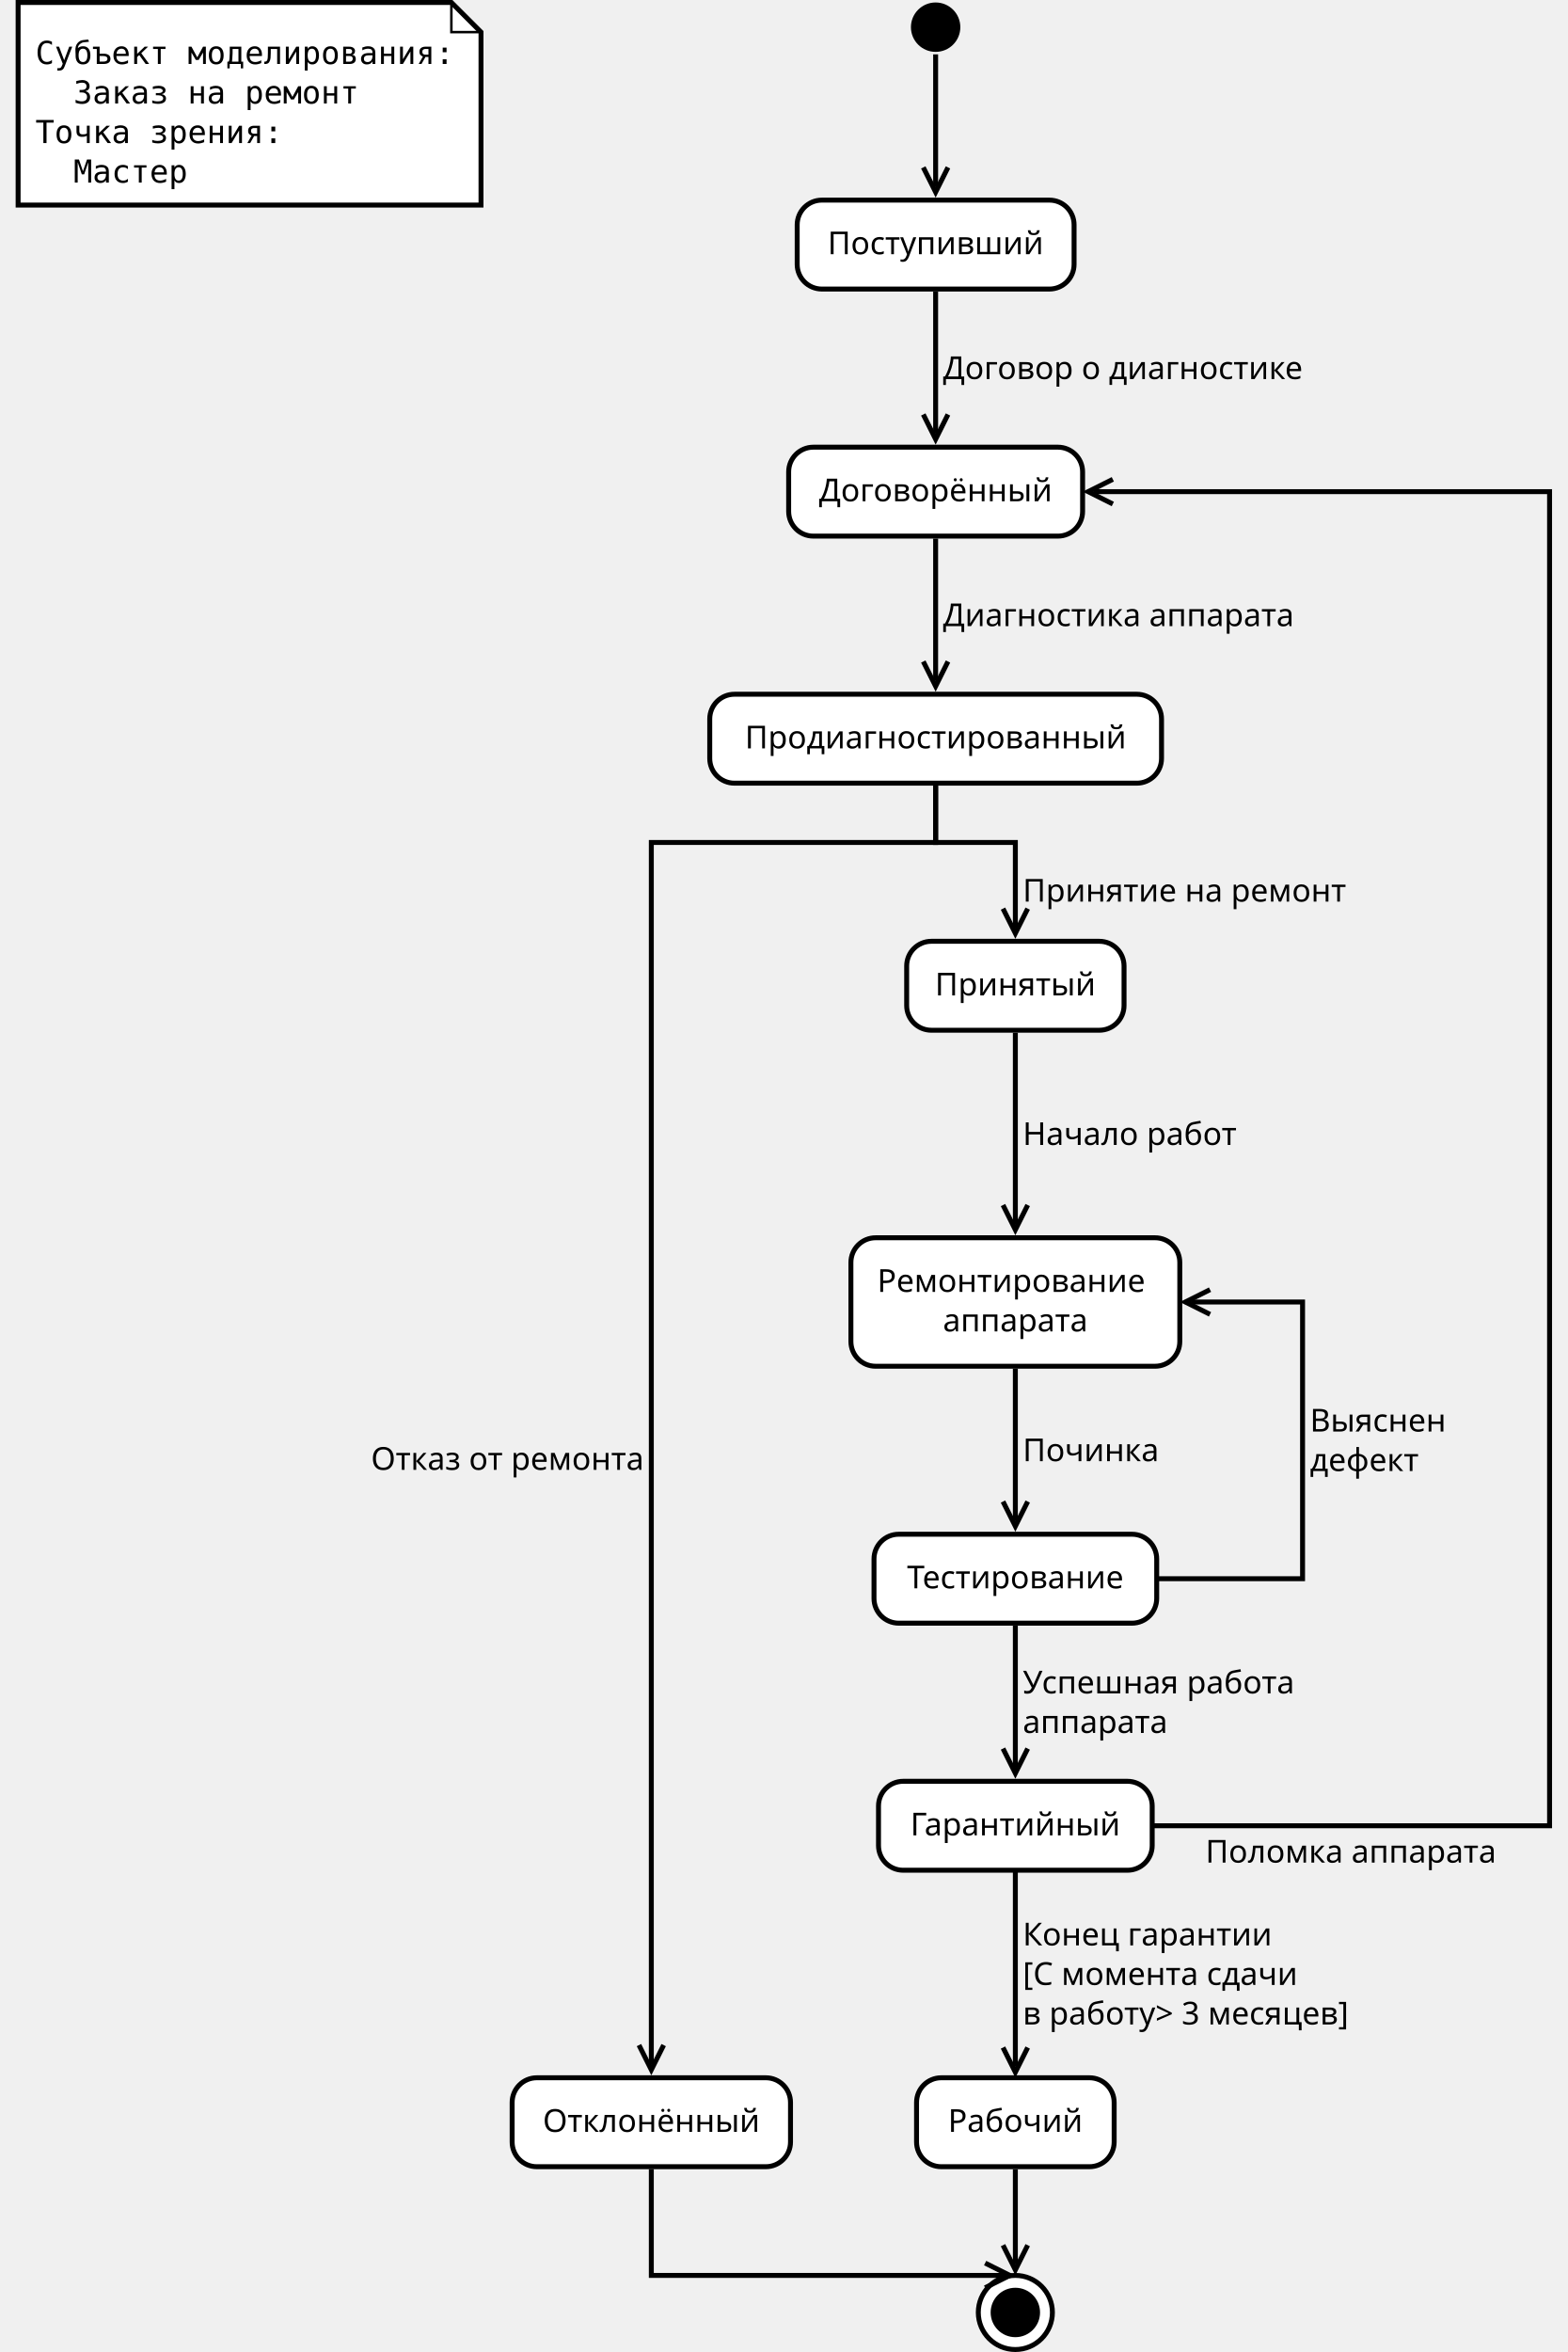
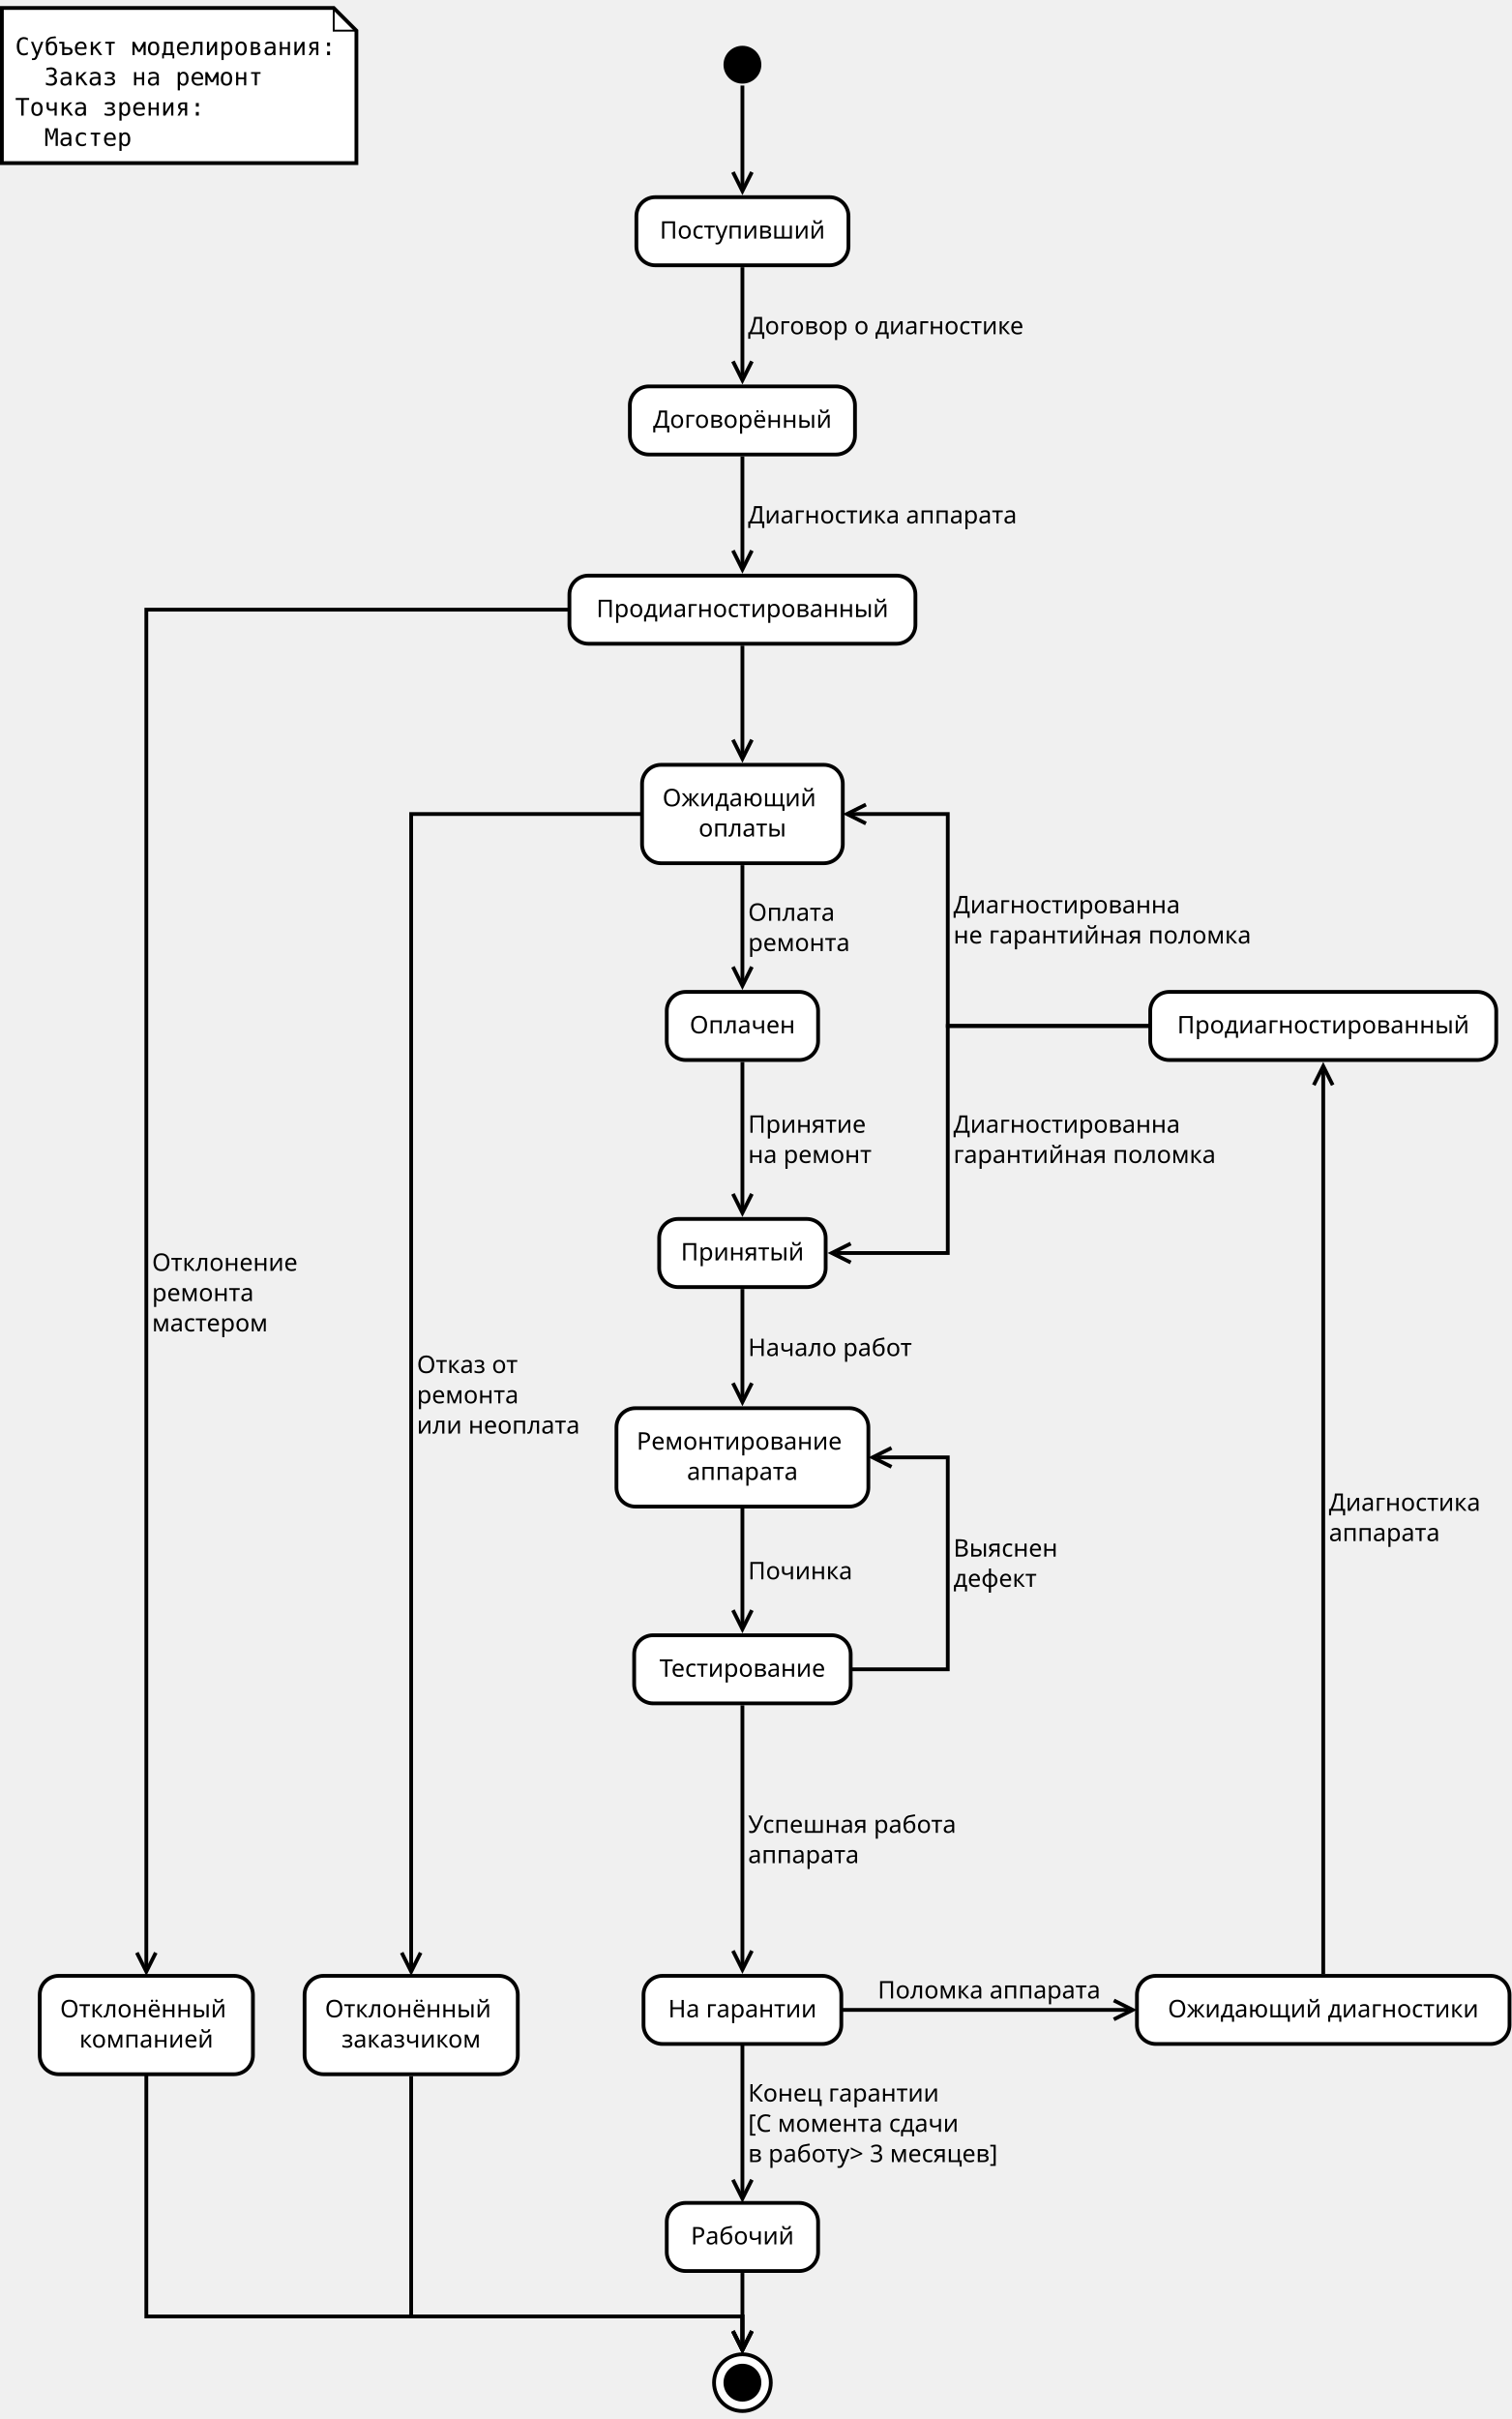
- <svg xmlns="http://www.w3.org/2000/svg" width="32cm" height="48cm" viewBox="-1 -1 622 952">
+ <svg xmlns="http://www.w3.org/2000/svg" width="40cm" height="64cm" viewBox="-1 -201 799 1272">
  <g id="Фон">
-     <ellipse style="fill: #000000; fill-opacity: 1; stroke: none" cx="371.45" cy="10" rx="10" ry="10" />
-     <g>
-       <ellipse style="fill: #ffffff; fill-opacity: 1; stroke-opacity: 1; stroke-width: 2; stroke: #000000" cx="403.725" cy="935" rx="15" ry="15" />
-       <ellipse style="fill: #000000; fill-opacity: 1; stroke: none" cx="403.725" cy="935" rx="10" ry="10" />
-     </g>
-     <g>
-       <rect style="fill: #ffffff; fill-opacity: 1; stroke-opacity: 1; stroke-width: 2; stroke: #000000" x="315.4" y="80" width="112.1" height="36" rx="10" ry="10" />
-       <text font-size="12.8" style="fill: #000000; fill-opacity: 1; stroke: none;text-anchor:middle;font-family:sans-serif;font-style:normal;font-weight:normal" x="371.45" y="101.9">
-         <tspan x="371.45" y="101.9">Поступивший</tspan>
-       </text>
-     </g>
-     <g>
-       <polygon style="fill: #ffffff; fill-opacity: 1; stroke-opacity: 1; stroke-width: 2; stroke: #000000" fill-rule="evenodd" points="0,0 175.4,0 187.4,12 187.4,82 0,82 " />
-       <polyline style="fill: none; stroke-opacity: 1; stroke-width: 1; stroke: #000000" points="175.4,0 175.4,12 187.4,12 " />
-       <text font-size="12.8" style="fill: #000000; fill-opacity: 1; stroke: none;text-anchor:start;font-family:monospace;font-style:normal;font-weight:normal" x="7" y="24.9">
-         <tspan x="7" y="24.9">Субъект моделирования:</tspan>
-         <tspan xml:space="preserve" x="7" y="40.9">  Заказ на ремонт</tspan>
-         <tspan x="7" y="56.9">Точка зрения:</tspan>
-         <tspan xml:space="preserve" x="7" y="72.9">  Мастер</tspan>
-       </text>
-     </g>
-     <g>
-       <rect style="fill: #ffffff; fill-opacity: 1; stroke-opacity: 1; stroke-width: 2; stroke: #000000" x="280" y="280" width="182.9" height="36" rx="10" ry="10" />
-       <text font-size="12.8" style="fill: #000000; fill-opacity: 1; stroke: none;text-anchor:middle;font-family:sans-serif;font-style:normal;font-weight:normal" x="371.45" y="301.9">
-         <tspan x="371.45" y="301.9">Продиагностированный</tspan>
-       </text>
-     </g>
-     <text font-size="12.8" style="fill: #000000; fill-opacity: 1; stroke: none;text-anchor:start;font-family:sans-serif;font-style:normal;font-weight:normal" x="374.45" y="252.425">
-       <tspan x="374.45" y="252.425">Диагностика аппарата</tspan>
-     </text>
-     <g>
-       <rect style="fill: #ffffff; fill-opacity: 1; stroke-opacity: 1; stroke-width: 2; stroke: #000000" x="311.95" y="180" width="119" height="36" rx="10" ry="10" />
-       <text font-size="12.8" style="fill: #000000; fill-opacity: 1; stroke: none;text-anchor:middle;font-family:sans-serif;font-style:normal;font-weight:normal" x="371.45" y="201.9">
-         <tspan x="371.45" y="201.9">Договорённый</tspan>
-       </text>
-     </g>
-     <g>
-       <polyline style="fill: none; stroke-opacity: 1; stroke-width: 2; stroke: #000000" points="371.45,21.005 371.45,49.998 371.45,49.998 371.45,74.519 " />
-       <polyline style="fill: none; stroke-opacity: 1; stroke-width: 2; stroke: #000000" points="366.45,66.755 371.45,76.755 376.45,66.755 " />
-     </g>
-     <g>
-       <polyline style="fill: none; stroke-opacity: 1; stroke-width: 2; stroke: #000000" points="371.45,117.009 371.45,148 371.45,148 371.45,174.519 " />
-       <polyline style="fill: none; stroke-opacity: 1; stroke-width: 2; stroke: #000000" points="366.45,166.755 371.45,176.755 376.45,166.755 " />
-     </g>
-     <g>
-       <polyline style="fill: none; stroke-opacity: 1; stroke-width: 2; stroke: #000000" points="371.45,217.009 371.45,248 371.45,248 371.45,274.519 " />
-       <polyline style="fill: none; stroke-opacity: 1; stroke-width: 2; stroke: #000000" points="366.45,266.755 371.45,276.755 376.45,266.755 " />
-     </g>
-     <text font-size="12.8" style="fill: #000000; fill-opacity: 1; stroke: none;text-anchor:start;font-family:sans-serif;font-style:normal;font-weight:normal" x="374.45" y="152.425">
-       <tspan x="374.45" y="152.425">Договор о диагностике</tspan>
-     </text>
-     <g>
-       <rect style="fill: #ffffff; fill-opacity: 1; stroke-opacity: 1; stroke-width: 2; stroke: #000000" x="359.725" y="380" width="88" height="36" rx="10" ry="10" />
-       <text font-size="12.8" style="fill: #000000; fill-opacity: 1; stroke: none;text-anchor:middle;font-family:sans-serif;font-style:normal;font-weight:normal" x="403.725" y="401.9">
-         <tspan x="403.725" y="401.9">Принятый</tspan>
-       </text>
-     </g>
-     <g>
-       <rect style="fill: #ffffff; fill-opacity: 1; stroke-opacity: 1; stroke-width: 2; stroke: #000000" x="200" y="840" width="112.7" height="36" rx="10" ry="10" />
-       <text font-size="12.8" style="fill: #000000; fill-opacity: 1; stroke: none;text-anchor:middle;font-family:sans-serif;font-style:normal;font-weight:normal" x="256.35" y="861.9">
-         <tspan x="256.35" y="861.9">Отклонённый</tspan>
-       </text>
-     </g>
-     <g>
-       <polyline style="fill: none; stroke-opacity: 1; stroke-width: 2; stroke: #000000" points="371.45,317 371.45,340 403.725,340 403.725,374.539 " />
-       <polyline style="fill: none; stroke-opacity: 1; stroke-width: 2; stroke: #000000" points="398.725,366.775 403.725,376.775 408.725,366.775 " />
-     </g>
-     <g>
-       <polyline style="fill: none; stroke-opacity: 1; stroke-width: 2; stroke: #000000" points="371.45,317 371.45,340 256.35,340 256.35,834.542 " />
-       <polyline style="fill: none; stroke-opacity: 1; stroke-width: 2; stroke: #000000" points="251.35,826.778 256.35,836.778 261.35,826.778 " />
-     </g>
-     <text font-size="12.8" style="fill: #000000; fill-opacity: 1; stroke: none;text-anchor:start;font-family:sans-serif;font-style:normal;font-weight:normal" x="406.724" y="363.931">
-       <tspan x="406.724" y="363.931">Принятие на ремонт</tspan>
-     </text>
-     <text font-size="12.8" style="fill: #000000; fill-opacity: 1; stroke: none;text-anchor:end;font-family:sans-serif;font-style:normal;font-weight:normal" x="253.35" y="593.932">
-       <tspan x="253.35" y="593.932">Отказ от ремонта</tspan>
-     </text>
-     <g>
-       <rect style="fill: #ffffff; fill-opacity: 1; stroke-opacity: 1; stroke-width: 2; stroke: #000000" x="337.149" y="500" width="133.15" height="52" rx="10" ry="10" />
-       <text font-size="12.8" style="fill: #000000; fill-opacity: 1; stroke: none;text-anchor:middle;font-family:sans-serif;font-style:normal;font-weight:normal" x="403.725" y="521.9">
-         <tspan x="403.725" y="521.9">Ремонтирование</tspan>
-         <tspan x="403.725" y="537.9">аппарата</tspan>
-       </text>
-     </g>
-     <g>
-       <polyline style="fill: none; stroke-opacity: 1; stroke-width: 2; stroke: #000000" points="403.725,417.009 403.725,458.001 403.725,458.001 403.725,494.521 " />
-       <polyline style="fill: none; stroke-opacity: 1; stroke-width: 2; stroke: #000000" points="398.725,486.757 403.725,496.757 408.725,486.757 " />
-     </g>
-     <g>
-       <rect style="fill: #ffffff; fill-opacity: 1; stroke-opacity: 1; stroke-width: 2; stroke: #000000" x="346.5" y="620" width="114.45" height="36" rx="10" ry="10" />
-       <text font-size="12.8" style="fill: #000000; fill-opacity: 1; stroke: none;text-anchor:middle;font-family:sans-serif;font-style:normal;font-weight:normal" x="403.725" y="641.9">
-         <tspan x="403.725" y="641.9">Тестирование</tspan>
-       </text>
-     </g>
-     <g>
-       <polyline style="fill: none; stroke-opacity: 1; stroke-width: 2; stroke: #000000" points="403.725,552.982 403.725,585.998 403.725,585.998 403.725,614.522 " />
-       <polyline style="fill: none; stroke-opacity: 1; stroke-width: 2; stroke: #000000" points="398.725,606.758 403.725,616.758 408.725,606.758 " />
-     </g>
-     <g>
-       <rect style="fill: #ffffff; fill-opacity: 1; stroke-opacity: 1; stroke-width: 2; stroke: #000000" x="348.324" y="720" width="110.8" height="36" rx="10" ry="10" />
-       <text font-size="12.8" style="fill: #000000; fill-opacity: 1; stroke: none;text-anchor:middle;font-family:sans-serif;font-style:normal;font-weight:normal" x="403.724" y="741.9">
-         <tspan x="403.724" y="741.9">Гарантийный</tspan>
-       </text>
-     </g>
-     <g>
-       <polyline style="fill: none; stroke-opacity: 1; stroke-width: 2; stroke: #000000" points="403.725,657.009 403.725,688 403.724,688 403.724,714.519 " />
-       <polyline style="fill: none; stroke-opacity: 1; stroke-width: 2; stroke: #000000" points="398.724,706.755 403.724,716.755 408.724,706.755 " />
-     </g>
-     <g>
-       <rect style="fill: #ffffff; fill-opacity: 1; stroke-opacity: 1; stroke-width: 2; stroke: #000000" x="363.725" y="840" width="80" height="36" rx="10" ry="10" />
-       <text font-size="12.8" style="fill: #000000; fill-opacity: 1; stroke: none;text-anchor:middle;font-family:sans-serif;font-style:normal;font-weight:normal" x="403.725" y="861.9">
-         <tspan x="403.725" y="861.9">Рабочий</tspan>
-       </text>
-     </g>
-     <g>
-       <polyline style="fill: none; stroke-opacity: 1; stroke-width: 2; stroke: #000000" points="403.724,756 403.724,798 403.725,798 403.725,835.528 " />
-       <polyline style="fill: none; stroke-opacity: 1; stroke-width: 2; stroke: #000000" points="398.725,827.764 403.725,837.764 408.725,827.764 " />
-     </g>
-     <text font-size="12.8" style="fill: #000000; fill-opacity: 1; stroke: none;text-anchor:start;font-family:sans-serif;font-style:normal;font-weight:normal" x="406.724" y="786.425">
-       <tspan x="406.724" y="786.425">Конец гарантии</tspan>
-       <tspan x="406.724" y="802.425">[С момента сдачи</tspan>
-       <tspan x="406.724" y="818.425">в работу&gt; 3 месяцев]</tspan>
-     </text>
-     <g>
-       <polyline style="fill: none; stroke-opacity: 1; stroke-width: 2; stroke: #000000" points="459.124,738 620,738 620,198 435.422,198 " />
-       <polyline style="fill: none; stroke-opacity: 1; stroke-width: 2; stroke: #000000" points="443.186,193 433.186,198 443.186,203 " />
-     </g>
-     <text font-size="12.8" style="fill: #000000; fill-opacity: 1; stroke: none;text-anchor:middle;font-family:sans-serif;font-style:normal;font-weight:normal" x="539.562" y="752.9">
-       <tspan x="539.562" y="752.9">Поломка аппарата</tspan>
-     </text>
-     <text font-size="12.8" style="fill: #000000; fill-opacity: 1; stroke: none;text-anchor:start;font-family:sans-serif;font-style:normal;font-weight:normal" x="406.724" y="462.426">
-       <tspan x="406.724" y="462.426">Начало работ</tspan>
-     </text>
-     <text font-size="12.8" style="fill: #000000; fill-opacity: 1; stroke: none;text-anchor:start;font-family:sans-serif;font-style:normal;font-weight:normal" x="406.724" y="590.423">
-       <tspan x="406.724" y="590.423">Починка</tspan>
-     </text>
-     <text font-size="12.8" style="fill: #000000; fill-opacity: 1; stroke: none;text-anchor:start;font-family:sans-serif;font-style:normal;font-weight:normal" x="406.724" y="684.425">
-       <tspan x="406.724" y="684.425">Успешная работа</tspan>
-       <tspan x="406.724" y="700.425">аппарата</tspan>
-     </text>
-     <g>
-       <polyline style="fill: none; stroke-opacity: 1; stroke-width: 2; stroke: #000000" points="460.95,638 520,638 520,526 474.772,526 " />
-       <polyline style="fill: none; stroke-opacity: 1; stroke-width: 2; stroke: #000000" points="482.536,521 472.536,526 482.536,531 " />
-     </g>
-     <text font-size="12.8" style="fill: #000000; fill-opacity: 1; stroke: none;text-anchor:start;font-family:sans-serif;font-style:normal;font-weight:normal" x="523" y="578.425">
-       <tspan x="523" y="578.425">Выяснен</tspan>
-       <tspan x="523" y="594.425">дефект</tspan>
-     </text>
-     <g>
-       <polyline style="fill: none; stroke-opacity: 1; stroke-width: 2; stroke: #000000" points="403.725,877.009 403.725,898.505 403.725,898.505 403.725,915.528 " />
-       <polyline style="fill: none; stroke-opacity: 1; stroke-width: 2; stroke: #000000" points="398.725,907.764 403.725,917.764 408.725,907.764 " />
-     </g>
-     <g>
-       <polyline style="fill: none; stroke-opacity: 1; stroke-width: 2; stroke: #000000" points="256.35,876.951 256.35,920 399.252,920 " />
-       <polyline style="fill: none; stroke-opacity: 1; stroke-width: 2; stroke: #000000" points="391.488,925 401.488,920 391.488,915 " />
-     </g>
+     <ellipse style="fill: #000000; fill-opacity: 1; stroke: none" cx="391.45" cy="-170" rx="10" ry="10" />
+     <g>
+       <ellipse style="fill: #ffffff; fill-opacity: 1; stroke-opacity: 1; stroke-width: 2; stroke: #000000" cx="391.45" cy="1055" rx="15" ry="15" />
+       <ellipse style="fill: #000000; fill-opacity: 1; stroke: none" cx="391.45" cy="1055" rx="10" ry="10" />
+     </g>
+     <g>
+       <rect style="fill: #ffffff; fill-opacity: 1; stroke-opacity: 1; stroke-width: 2; stroke: #000000" x="335.4" y="-100" width="112.1" height="36" rx="10" ry="10" />
+       <text font-size="12.8" style="fill: #000000; fill-opacity: 1; stroke: none;text-anchor:middle;font-family:sans-serif;font-style:normal;font-weight:normal" x="391.45" y="-78.1">
+         <tspan x="391.45" y="-78.1">Поступивший</tspan>
+       </text>
+     </g>
+     <g>
+       <polygon style="fill: #ffffff; fill-opacity: 1; stroke-opacity: 1; stroke-width: 2; stroke: #000000" fill-rule="evenodd" points="0,-200 175.4,-200 187.4,-188 187.4,-118 0,-118 " />
+       <polyline style="fill: none; stroke-opacity: 1; stroke-width: 1; stroke: #000000" points="175.4,-200 175.4,-188 187.4,-188 " />
+       <text font-size="12.8" style="fill: #000000; fill-opacity: 1; stroke: none;text-anchor:start;font-family:monospace;font-style:normal;font-weight:normal" x="7" y="-175.1">
+         <tspan x="7" y="-175.1">Субъект моделирования:</tspan>
+         <tspan xml:space="preserve" x="7" y="-159.1">  Заказ на ремонт</tspan>
+         <tspan x="7" y="-143.1">Точка зрения:</tspan>
+         <tspan xml:space="preserve" x="7" y="-127.1">  Мастер</tspan>
+       </text>
+     </g>
+     <g>
+       <rect style="fill: #ffffff; fill-opacity: 1; stroke-opacity: 1; stroke-width: 2; stroke: #000000" x="300" y="100" width="182.9" height="36" rx="10" ry="10" />
+       <text font-size="12.8" style="fill: #000000; fill-opacity: 1; stroke: none;text-anchor:middle;font-family:sans-serif;font-style:normal;font-weight:normal" x="391.45" y="121.9">
+         <tspan x="391.45" y="121.9">Продиагностированный</tspan>
+       </text>
+     </g>
+     <text font-size="12.8" style="fill: #000000; fill-opacity: 1; stroke: none;text-anchor:start;font-family:sans-serif;font-style:normal;font-weight:normal" x="394.45" y="72.425">
+       <tspan x="394.45" y="72.425">Диагностика аппарата</tspan>
+     </text>
+     <g>
+       <rect style="fill: #ffffff; fill-opacity: 1; stroke-opacity: 1; stroke-width: 2; stroke: #000000" x="331.95" y="0" width="119" height="36" rx="10" ry="10" />
+       <text font-size="12.8" style="fill: #000000; fill-opacity: 1; stroke: none;text-anchor:middle;font-family:sans-serif;font-style:normal;font-weight:normal" x="391.45" y="21.9">
+         <tspan x="391.45" y="21.9">Договорённый</tspan>
+       </text>
+     </g>
+     <g>
+       <polyline style="fill: none; stroke-opacity: 1; stroke-width: 2; stroke: #000000" points="391.45,-158.995 391.45,-130.002 391.45,-130.002 391.45,-105.481 " />
+       <polyline style="fill: none; stroke-opacity: 1; stroke-width: 2; stroke: #000000" points="386.45,-113.245 391.45,-103.245 396.45,-113.245 " />
+     </g>
+     <g>
+       <polyline style="fill: none; stroke-opacity: 1; stroke-width: 2; stroke: #000000" points="391.45,-62.991 391.45,-32 391.45,-32 391.45,-5.481 " />
+       <polyline style="fill: none; stroke-opacity: 1; stroke-width: 2; stroke: #000000" points="386.45,-13.245 391.45,-3.245 396.45,-13.245 " />
+     </g>
+     <g>
+       <polyline style="fill: none; stroke-opacity: 1; stroke-width: 2; stroke: #000000" points="391.45,37.009 391.45,68 391.45,68 391.45,94.519 " />
+       <polyline style="fill: none; stroke-opacity: 1; stroke-width: 2; stroke: #000000" points="386.45,86.755 391.45,96.755 396.45,86.755 " />
+     </g>
+     <text font-size="12.8" style="fill: #000000; fill-opacity: 1; stroke: none;text-anchor:start;font-family:sans-serif;font-style:normal;font-weight:normal" x="394.45" y="-27.575">
+       <tspan x="394.45" y="-27.575">Договор о диагностике</tspan>
+     </text>
+     <g>
+       <rect style="fill: #ffffff; fill-opacity: 1; stroke-opacity: 1; stroke-width: 2; stroke: #000000" x="347.45" y="440" width="88" height="36" rx="10" ry="10" />
+       <text font-size="12.8" style="fill: #000000; fill-opacity: 1; stroke: none;text-anchor:middle;font-family:sans-serif;font-style:normal;font-weight:normal" x="391.45" y="461.9">
+         <tspan x="391.45" y="461.9">Принятый</tspan>
+       </text>
+     </g>
+     <g>
+       <rect style="fill: #ffffff; fill-opacity: 1; stroke-opacity: 1; stroke-width: 2; stroke: #000000" x="160" y="840" width="112.7" height="52" rx="10" ry="10" />
+       <text font-size="12.8" style="fill: #000000; fill-opacity: 1; stroke: none;text-anchor:middle;font-family:sans-serif;font-style:normal;font-weight:normal" x="216.35" y="861.9">
+         <tspan x="216.35" y="861.9">Отклонённый</tspan>
+         <tspan x="216.35" y="877.9">заказчиком</tspan>
+       </text>
+     </g>
+     <g>
+       <polyline style="fill: none; stroke-opacity: 1; stroke-width: 2; stroke: #000000" points="391.45,357.009 391.45,398 391.45,398 391.45,434.519 " />
+       <polyline style="fill: none; stroke-opacity: 1; stroke-width: 2; stroke: #000000" points="386.45,426.755 391.45,436.755 396.45,426.755 " />
+     </g>
+     <g>
+       <polyline style="fill: none; stroke-opacity: 1; stroke-width: 2; stroke: #000000" points="338.4,226 216.35,226 216.35,835.528 " />
+       <polyline style="fill: none; stroke-opacity: 1; stroke-width: 2; stroke: #000000" points="211.35,827.764 216.35,837.764 221.35,827.764 " />
+     </g>
+     <text font-size="12.8" style="fill: #000000; fill-opacity: 1; stroke: none;text-anchor:start;font-family:sans-serif;font-style:normal;font-weight:normal" x="394.45" y="394.425">
+       <tspan x="394.45" y="394.425">Принятие</tspan>
+       <tspan x="394.45" y="410.425">на ремонт</tspan>
+     </text>
+     <text font-size="12.8" style="fill: #000000; fill-opacity: 1; stroke: none;text-anchor:start;font-family:sans-serif;font-style:normal;font-weight:normal" x="219.35" y="521.425">
+       <tspan x="219.35" y="521.425">Отказ от</tspan>
+       <tspan x="219.35" y="537.425">ремонта</tspan>
+       <tspan x="219.35" y="553.425">или неоплата</tspan>
+     </text>
+     <g>
+       <rect style="fill: #ffffff; fill-opacity: 1; stroke-opacity: 1; stroke-width: 2; stroke: #000000" x="324.875" y="540" width="133.15" height="52" rx="10" ry="10" />
+       <text font-size="12.8" style="fill: #000000; fill-opacity: 1; stroke: none;text-anchor:middle;font-family:sans-serif;font-style:normal;font-weight:normal" x="391.45" y="561.9">
+         <tspan x="391.45" y="561.9">Ремонтирование</tspan>
+         <tspan x="391.45" y="577.9">аппарата</tspan>
+       </text>
+     </g>
+     <g>
+       <rect style="fill: #ffffff; fill-opacity: 1; stroke-opacity: 1; stroke-width: 2; stroke: #000000" x="334.225" y="660" width="114.45" height="36" rx="10" ry="10" />
+       <text font-size="12.8" style="fill: #000000; fill-opacity: 1; stroke: none;text-anchor:middle;font-family:sans-serif;font-style:normal;font-weight:normal" x="391.45" y="681.9">
+         <tspan x="391.45" y="681.9">Тестирование</tspan>
+       </text>
+     </g>
+     <g>
+       <polyline style="fill: none; stroke-opacity: 1; stroke-width: 2; stroke: #000000" points="391.45,592.982 391.45,625.998 391.45,625.998 391.45,654.522 " />
+       <polyline style="fill: none; stroke-opacity: 1; stroke-width: 2; stroke: #000000" points="386.45,646.758 391.45,656.758 396.45,646.758 " />
+     </g>
+     <g>
+       <rect style="fill: #ffffff; fill-opacity: 1; stroke-opacity: 1; stroke-width: 2; stroke: #000000" x="339.175" y="840" width="104.55" height="36" rx="10" ry="10" />
+       <text font-size="12.8" style="fill: #000000; fill-opacity: 1; stroke: none;text-anchor:middle;font-family:sans-serif;font-style:normal;font-weight:normal" x="391.45" y="861.9">
+         <tspan x="391.45" y="861.9">На гарантии</tspan>
+       </text>
+     </g>
+     <g>
+       <rect style="fill: #ffffff; fill-opacity: 1; stroke-opacity: 1; stroke-width: 2; stroke: #000000" x="351.45" y="960" width="80" height="36" rx="10" ry="10" />
+       <text font-size="12.8" style="fill: #000000; fill-opacity: 1; stroke: none;text-anchor:middle;font-family:sans-serif;font-style:normal;font-weight:normal" x="391.45" y="981.9">
+         <tspan x="391.45" y="981.9">Рабочий</tspan>
+       </text>
+     </g>
+     <g>
+       <polyline style="fill: none; stroke-opacity: 1; stroke-width: 2; stroke: #000000" points="391.45,876 391.45,918 391.45,918 391.45,955.528 " />
+       <polyline style="fill: none; stroke-opacity: 1; stroke-width: 2; stroke: #000000" points="386.45,947.764 391.45,957.764 396.45,947.764 " />
+     </g>
+     <text font-size="12.8" style="fill: #000000; fill-opacity: 1; stroke: none;text-anchor:start;font-family:sans-serif;font-style:normal;font-weight:normal" x="394.45" y="906.425">
+       <tspan x="394.45" y="906.425">Конец гарантии</tspan>
+       <tspan x="394.45" y="922.425">[С момента сдачи</tspan>
+       <tspan x="394.45" y="938.425">в работу&gt; 3 месяцев]</tspan>
+     </text>
+     <g>
+       <polyline style="fill: none; stroke-opacity: 1; stroke-width: 2; stroke: #000000" points="443.725,858 521.862,858 521.862,858 595.528,858 " />
+       <polyline style="fill: none; stroke-opacity: 1; stroke-width: 2; stroke: #000000" points="587.764,863 597.764,858 587.764,853 " />
+     </g>
+     <text font-size="12.8" style="fill: #000000; fill-opacity: 1; stroke: none;text-anchor:middle;font-family:sans-serif;font-style:normal;font-weight:normal" x="521.862" y="851.95">
+       <tspan x="521.862" y="851.95">Поломка аппарата</tspan>
+     </text>
+     <text font-size="12.8" style="fill: #000000; fill-opacity: 1; stroke: none;text-anchor:start;font-family:sans-serif;font-style:normal;font-weight:normal" x="394.45" y="512.426">
+       <tspan x="394.45" y="512.426">Начало работ</tspan>
+     </text>
+     <text font-size="12.8" style="fill: #000000; fill-opacity: 1; stroke: none;text-anchor:start;font-family:sans-serif;font-style:normal;font-weight:normal" x="394.45" y="630.423">
+       <tspan x="394.45" y="630.423">Починка</tspan>
+     </text>
+     <text font-size="12.8" style="fill: #000000; fill-opacity: 1; stroke: none;text-anchor:start;font-family:sans-serif;font-style:normal;font-weight:normal" x="394.45" y="764.425">
+       <tspan x="394.45" y="764.425">Успешная работа</tspan>
+       <tspan x="394.45" y="780.425">аппарата</tspan>
+     </text>
+     <g>
+       <polyline style="fill: none; stroke-opacity: 1; stroke-width: 2; stroke: #000000" points="448.675,678 500,678 500,566 462.497,566 " />
+       <polyline style="fill: none; stroke-opacity: 1; stroke-width: 2; stroke: #000000" points="470.261,561 460.261,566 470.261,571 " />
+     </g>
+     <text font-size="12.8" style="fill: #000000; fill-opacity: 1; stroke: none;text-anchor:start;font-family:sans-serif;font-style:normal;font-weight:normal" x="503" y="618.425">
+       <tspan x="503" y="618.425">Выяснен</tspan>
+       <tspan x="503" y="634.425">дефект</tspan>
+     </text>
+     <g>
+       <polyline style="fill: none; stroke-opacity: 1; stroke-width: 2; stroke: #000000" points="391.45,997 391.45,1020 391.45,1020 391.45,1035.53 " />
+       <polyline style="fill: none; stroke-opacity: 1; stroke-width: 2; stroke: #000000" points="386.45,1027.76 391.45,1037.76 396.45,1027.76 " />
+     </g>
+     <g>
+       <polyline style="fill: none; stroke-opacity: 1; stroke-width: 2; stroke: #000000" points="216.35,893.005 216.35,1020 391.45,1020 391.45,1035.53 " />
+       <polyline style="fill: none; stroke-opacity: 1; stroke-width: 2; stroke: #000000" points="386.45,1027.76 391.45,1037.76 396.45,1027.76 " />
+     </g>
+     <g>
+       <polyline style="fill: none; stroke-opacity: 1; stroke-width: 2; stroke: #000000" points="391.45,477.009 391.45,508.001 391.45,508.001 391.45,534.521 " />
+       <polyline style="fill: none; stroke-opacity: 1; stroke-width: 2; stroke: #000000" points="386.45,526.757 391.45,536.757 396.45,526.757 " />
+     </g>
+     <g>
+       <rect style="fill: #ffffff; fill-opacity: 1; stroke-opacity: 1; stroke-width: 2; stroke: #000000" x="338.4" y="200" width="106.1" height="52" rx="10" ry="10" />
+       <text font-size="12.8" style="fill: #000000; fill-opacity: 1; stroke: none;text-anchor:middle;font-family:sans-serif;font-style:normal;font-weight:normal" x="391.45" y="221.9">
+         <tspan x="391.45" y="221.9">Ожидающий</tspan>
+         <tspan x="391.45" y="237.9">оплаты</tspan>
+       </text>
+     </g>
+     <g>
+       <polyline style="fill: none; stroke-opacity: 1; stroke-width: 2; stroke: #000000" points="391.45,253.007 391.45,285.999 391.45,285.999 391.45,314.519 " />
+       <polyline style="fill: none; stroke-opacity: 1; stroke-width: 2; stroke: #000000" points="386.45,306.755 391.45,316.755 396.45,306.755 " />
+     </g>
+     <g>
+       <rect style="fill: #ffffff; fill-opacity: 1; stroke-opacity: 1; stroke-width: 2; stroke: #000000" x="351.45" y="320" width="80" height="36" rx="10" ry="10" />
+       <text font-size="12.8" style="fill: #000000; fill-opacity: 1; stroke: none;text-anchor:middle;font-family:sans-serif;font-style:normal;font-weight:normal" x="391.45" y="341.9">
+         <tspan x="391.45" y="341.9">Оплачен</tspan>
+       </text>
+     </g>
+     <text font-size="12.8" style="fill: #000000; fill-opacity: 1; stroke: none;text-anchor:start;font-family:sans-serif;font-style:normal;font-weight:normal" x="394.45" y="282.424">
+       <tspan x="394.45" y="282.424">Оплата</tspan>
+       <tspan x="394.45" y="298.424">ремонта</tspan>
+     </text>
+     <g>
+       <polyline style="fill: none; stroke-opacity: 1; stroke-width: 2; stroke: #000000" points="391.45,697.009 391.45,768 391.45,768 391.45,834.519 " />
+       <polyline style="fill: none; stroke-opacity: 1; stroke-width: 2; stroke: #000000" points="386.45,826.755 391.45,836.755 396.45,826.755 " />
+     </g>
+     <g>
+       <polyline style="fill: none; stroke-opacity: 1; stroke-width: 2; stroke: #000000" points="391.45,137.009 391.45,168.001 391.45,168.001 391.45,194.521 " />
+       <polyline style="fill: none; stroke-opacity: 1; stroke-width: 2; stroke: #000000" points="386.45,186.757 391.45,196.757 396.45,186.757 " />
+     </g>
+     <g>
+       <rect style="fill: #ffffff; fill-opacity: 1; stroke-opacity: 1; stroke-width: 2; stroke: #000000" x="607.025" y="320" width="182.9" height="36" rx="10" ry="10" />
+       <text font-size="12.8" style="fill: #000000; fill-opacity: 1; stroke: none;text-anchor:middle;font-family:sans-serif;font-style:normal;font-weight:normal" x="698.475" y="341.9">
+         <tspan x="698.475" y="341.9">Продиагностированный</tspan>
+       </text>
+     </g>
+     <g>
+       <polyline style="fill: none; stroke-opacity: 1; stroke-width: 2; stroke: #000000" points="607.025,338 500,338 500,458 440.928,458 " />
+       <polyline style="fill: none; stroke-opacity: 1; stroke-width: 2; stroke: #000000" points="448.692,453 438.692,458 448.692,463 " />
+     </g>
+     <g>
+       <polyline style="fill: none; stroke-opacity: 1; stroke-width: 2; stroke: #000000" points="607.025,338 500,338 500,226 448.972,226 " />
+       <polyline style="fill: none; stroke-opacity: 1; stroke-width: 2; stroke: #000000" points="456.736,221 446.736,226 456.736,231 " />
+     </g>
+     <g>
+       <rect style="fill: #ffffff; fill-opacity: 1; stroke-opacity: 1; stroke-width: 2; stroke: #000000" x="20" y="840" width="112.7" height="52" rx="10" ry="10" />
+       <text font-size="12.8" style="fill: #000000; fill-opacity: 1; stroke: none;text-anchor:middle;font-family:sans-serif;font-style:normal;font-weight:normal" x="76.35" y="861.9">
+         <tspan x="76.35" y="861.9">Отклонённый</tspan>
+         <tspan x="76.35" y="877.9">компанией</tspan>
+       </text>
+     </g>
+     <g>
+       <polyline style="fill: none; stroke-opacity: 1; stroke-width: 2; stroke: #000000" points="76.35,892 76.35,1020 391.45,1020 391.45,1035.53 " />
+       <polyline style="fill: none; stroke-opacity: 1; stroke-width: 2; stroke: #000000" points="386.45,1027.76 391.45,1037.76 396.45,1027.76 " />
+     </g>
+     <g>
+       <polyline style="fill: none; stroke-opacity: 1; stroke-width: 2; stroke: #000000" points="300,118 76.35,118 76.35,835.528 " />
+       <polyline style="fill: none; stroke-opacity: 1; stroke-width: 2; stroke: #000000" points="71.35,827.764 76.35,837.764 81.35,827.764 " />
+     </g>
+     <text font-size="12.8" style="fill: #000000; fill-opacity: 1; stroke: none;text-anchor:start;font-family:sans-serif;font-style:normal;font-weight:normal" x="79.35" y="467.425">
+       <tspan x="79.35" y="467.425">Отклонение</tspan>
+       <tspan x="79.35" y="483.425">ремонта</tspan>
+       <tspan x="79.35" y="499.425">мастером</tspan>
+     </text>
+     <text font-size="12.8" style="fill: #000000; fill-opacity: 1; stroke: none;text-anchor:start;font-family:sans-serif;font-style:normal;font-weight:normal" x="503" y="394.425">
+       <tspan x="503" y="394.425">Диагностированна</tspan>
+       <tspan x="503" y="410.425">гарантийная поломка</tspan>
+     </text>
+     <text font-size="12.8" style="fill: #000000; fill-opacity: 1; stroke: none;text-anchor:start;font-family:sans-serif;font-style:normal;font-weight:normal" x="503" y="278.425">
+       <tspan x="503" y="278.425">Диагностированна</tspan>
+       <tspan x="503" y="294.425">не гарантийная поломка</tspan>
+     </text>
+     <g>
+       <rect style="fill: #ffffff; fill-opacity: 1; stroke-opacity: 1; stroke-width: 2; stroke: #000000" x="600" y="840" width="196.95" height="36" rx="10" ry="10" />
+       <text font-size="12.8" style="fill: #000000; fill-opacity: 1; stroke: none;text-anchor:middle;font-family:sans-serif;font-style:normal;font-weight:normal" x="698.475" y="861.9">
+         <tspan x="698.475" y="861.9">Ожидающий диагностики</tspan>
+       </text>
+     </g>
+     <g>
+       <polyline style="fill: none; stroke-opacity: 1; stroke-width: 2; stroke: #000000" points="698.475,838.991 698.475,598 698.475,598 698.475,361.481 " />
+       <polyline style="fill: none; stroke-opacity: 1; stroke-width: 2; stroke: #000000" points="703.475,369.245 698.475,359.245 693.475,369.245 " />
+     </g>
+     <text font-size="12.8" style="fill: #000000; fill-opacity: 1; stroke: none;text-anchor:start;font-family:sans-serif;font-style:normal;font-weight:normal" x="701.475" y="594.238">
+       <tspan x="701.475" y="594.238">Диагностика</tspan>
+       <tspan x="701.475" y="610.238">аппарата</tspan>
+     </text>
  </g>
</svg>
